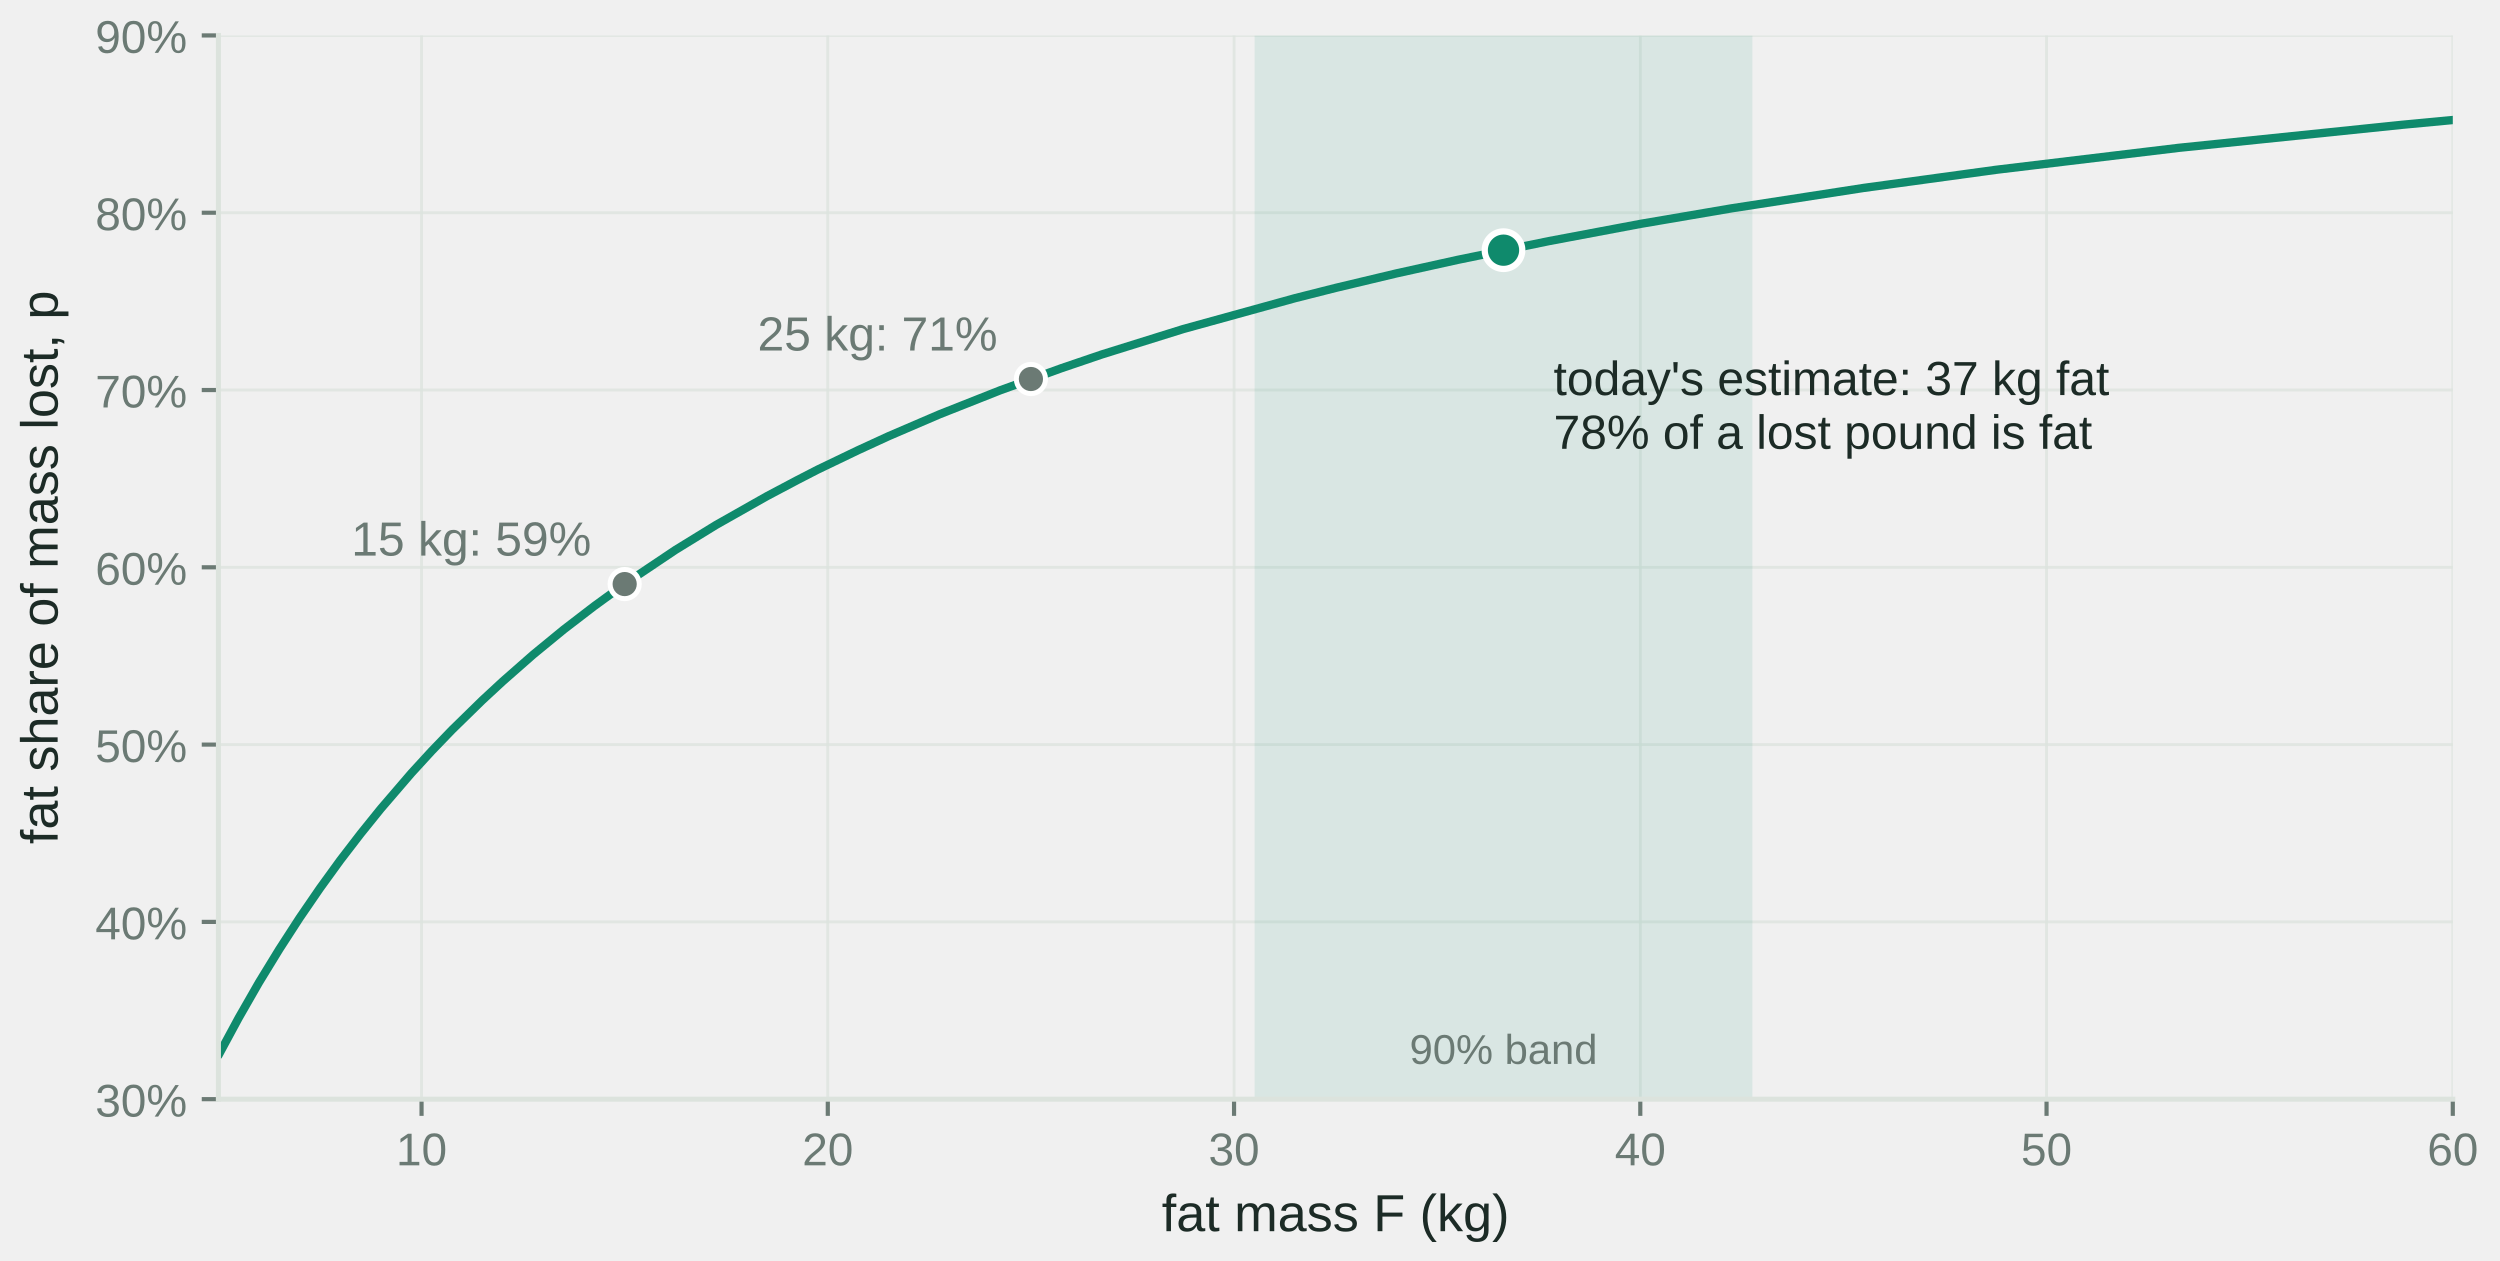
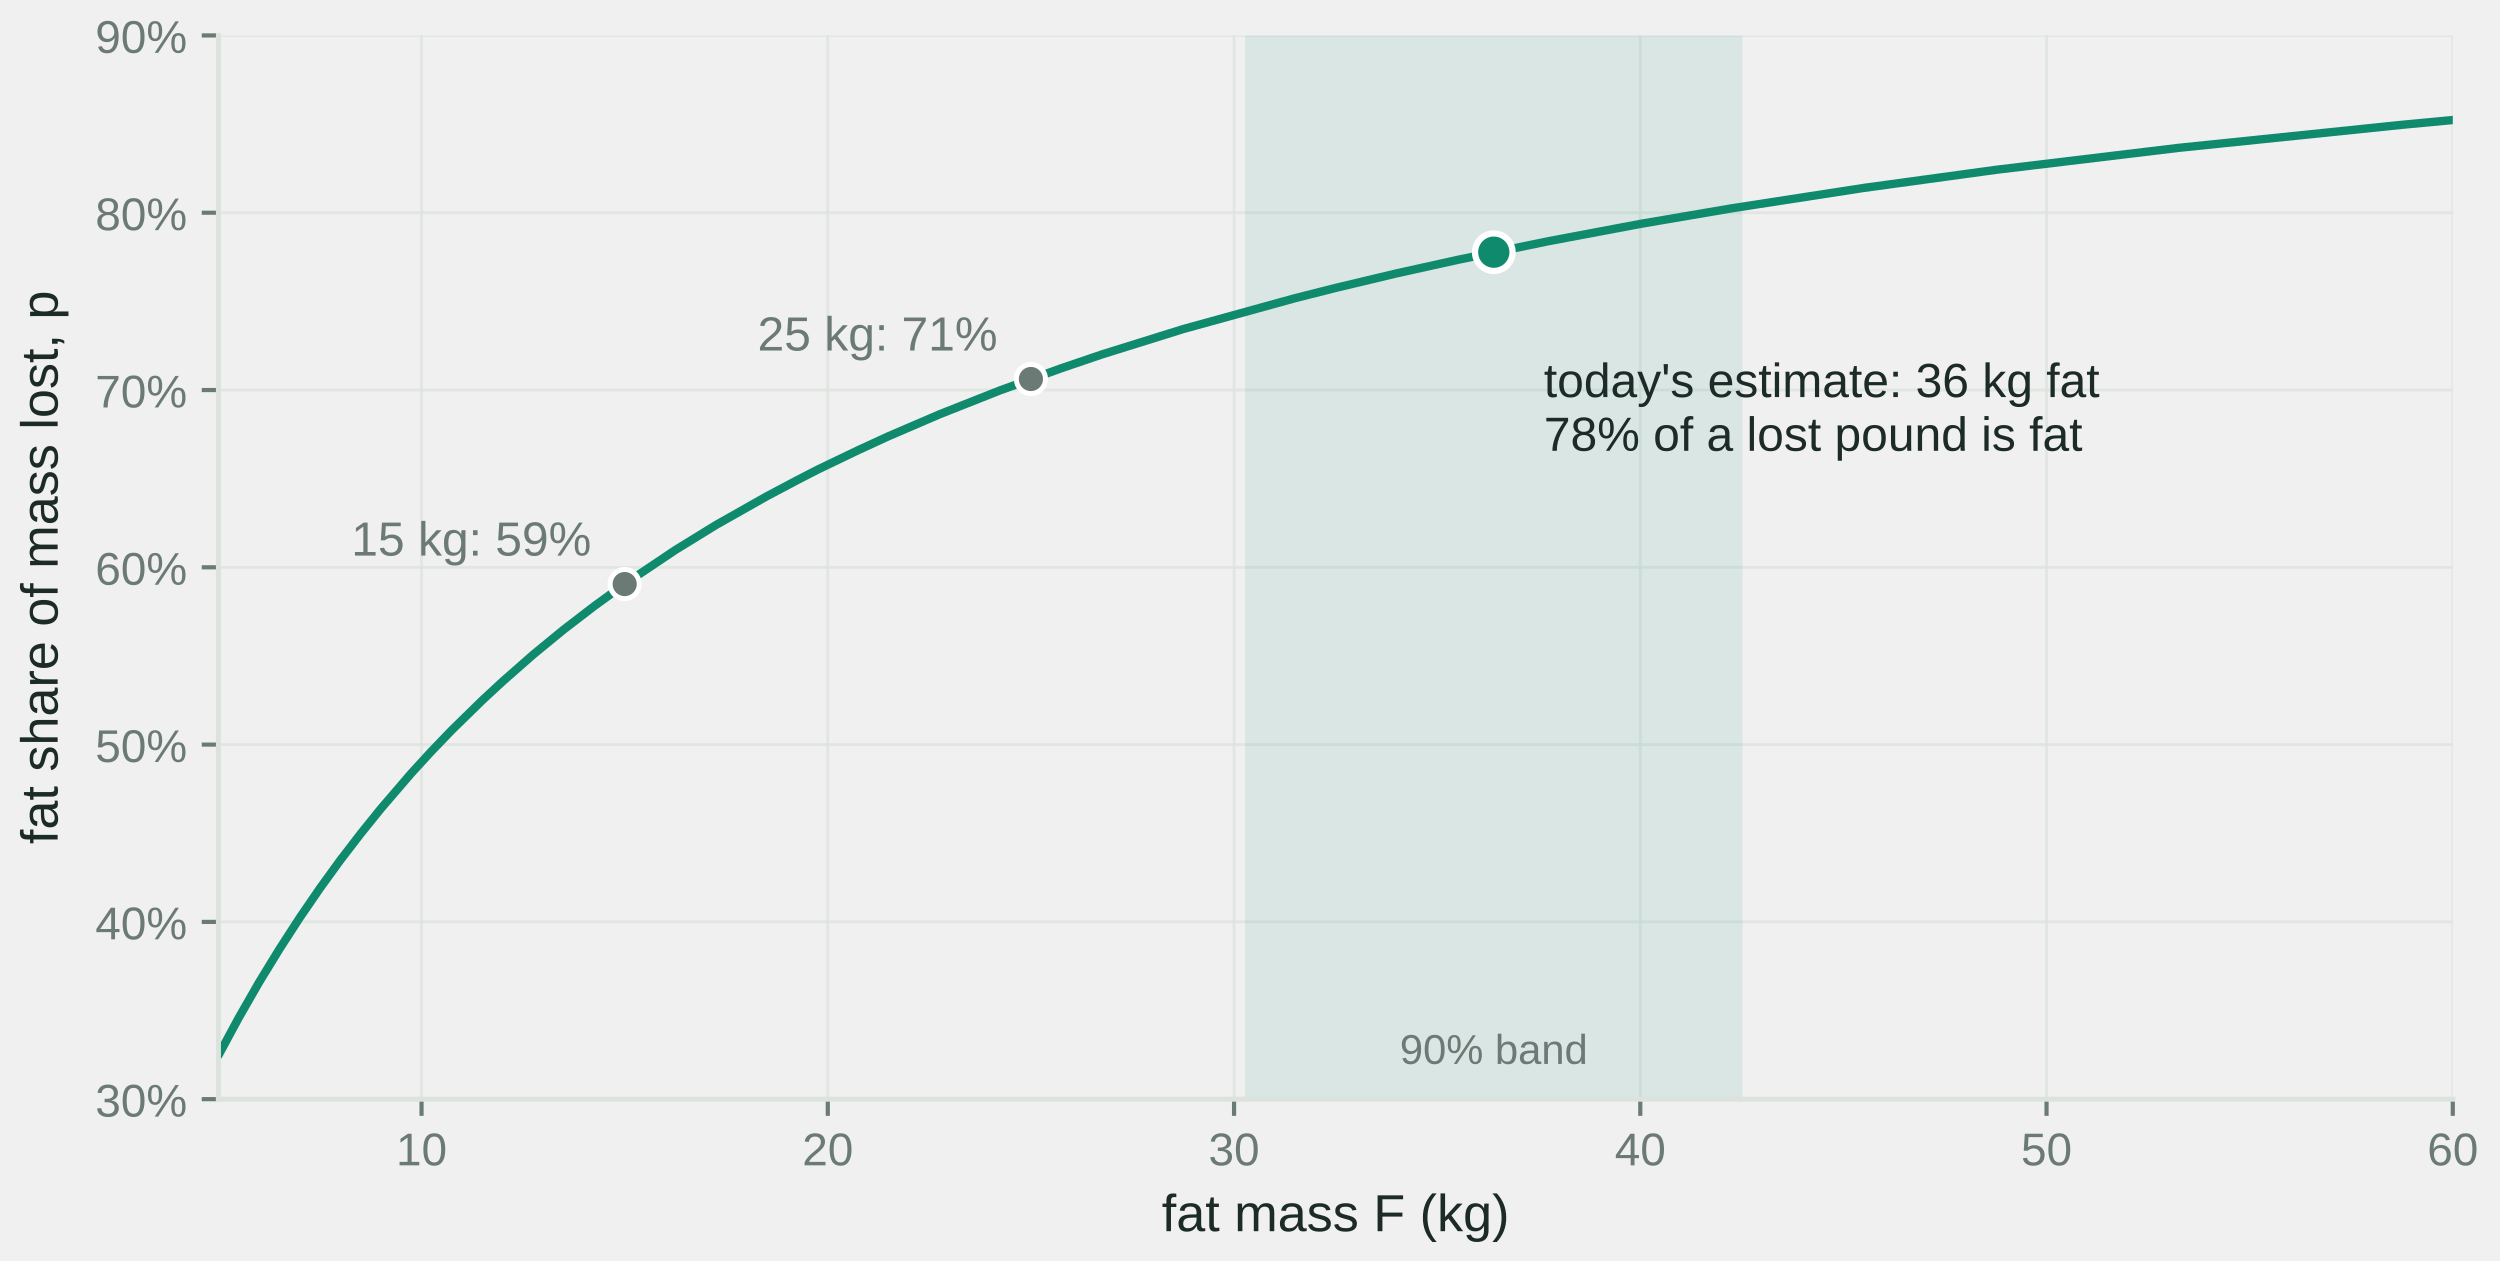
<svg xmlns="http://www.w3.org/2000/svg" xmlns:xlink="http://www.w3.org/1999/xlink" width="599.366pt" height="302.087pt" viewBox="0 0 599.366 302.087" version="1.1">
  <defs>
    <style type="text/css">*{stroke-linejoin: round; stroke-linecap: butt}</style>
  </defs>
  <g id="figure_1">
    <g id="patch_1">
      <path d="M -0 302.087  L 599.366 302.087  L 599.366 0  L -0 0  L -0 302.087  z " style="fill: none" />
    </g>
    <g id="axes_1">
      <g id="patch_2">
        <path d="M 52.367 263.523  L 588.047 263.523  L 588.047 8.499  L 52.367 8.499  L 52.367 263.523  z " style="fill: none" />
      </g>
      <g id="matplotlib.axis_1">
        <g id="xtick_1">
          <g id="line2d_1">
-             <path d="M 101.065 263.523  L 101.065 8.499  " clip-path="url(#pdc00072413)" style="fill: none; stroke: #dce3dd; stroke-opacity: 0.75; stroke-width: 0.7; stroke-linecap: round" />
+             <path d="M 101.065 263.523  L 101.065 8.499  " clip-path="url(#pdf3bccfc39)" style="fill: none; stroke: #dce3dd; stroke-opacity: 0.75; stroke-width: 0.7; stroke-linecap: round" />
          </g>
          <g id="line2d_2">
            <defs>
-               <path id="m65b9121a75" d="M 0 0  L 0 4  " style="stroke: #6b7a74" />
+               <path id="m98b67d495d" d="M 0 0  L 0 4  " style="stroke: #6b7a74" />
            </defs>
            <g>
-               <use xlink:href="#m65b9121a75" x="101.065" y="263.523" style="fill: #6b7a74; stroke: #6b7a74" />
+               <use xlink:href="#m98b67d495d" x="101.065" y="263.523" style="fill: #6b7a74; stroke: #6b7a74" />
            </g>
          </g>
          <g id="text_1">
            <text style="font-size: 11px; font-family: 'Source Sans Pro', 'Source Sans 3', 'Helvetica Neue', 'Arial', 'DejaVu Sans', sans-serif; text-anchor: middle; fill: #6b7a74" x="101.065" y="279.381" transform="rotate(-0 101.0651 279.3814)">10</text>
          </g>
        </g>
        <g id="xtick_2">
          <g id="line2d_3">
-             <path d="M 198.461 263.523  L 198.461 8.499  " clip-path="url(#pdc00072413)" style="fill: none; stroke: #dce3dd; stroke-opacity: 0.75; stroke-width: 0.7; stroke-linecap: round" />
+             <path d="M 198.461 263.523  L 198.461 8.499  " clip-path="url(#pdf3bccfc39)" style="fill: none; stroke: #dce3dd; stroke-opacity: 0.75; stroke-width: 0.7; stroke-linecap: round" />
          </g>
          <g id="line2d_4">
            <g>
-               <use xlink:href="#m65b9121a75" x="198.461" y="263.523" style="fill: #6b7a74; stroke: #6b7a74" />
+               <use xlink:href="#m98b67d495d" x="198.461" y="263.523" style="fill: #6b7a74; stroke: #6b7a74" />
            </g>
          </g>
          <g id="text_2">
            <text style="font-size: 11px; font-family: 'Source Sans Pro', 'Source Sans 3', 'Helvetica Neue', 'Arial', 'DejaVu Sans', sans-serif; text-anchor: middle; fill: #6b7a74" x="198.461" y="279.381" transform="rotate(-0 198.4614 279.3814)">20</text>
          </g>
        </g>
        <g id="xtick_3">
          <g id="line2d_5">
-             <path d="M 295.858 263.523  L 295.858 8.499  " clip-path="url(#pdc00072413)" style="fill: none; stroke: #dce3dd; stroke-opacity: 0.75; stroke-width: 0.7; stroke-linecap: round" />
+             <path d="M 295.858 263.523  L 295.858 8.499  " clip-path="url(#pdf3bccfc39)" style="fill: none; stroke: #dce3dd; stroke-opacity: 0.75; stroke-width: 0.7; stroke-linecap: round" />
          </g>
          <g id="line2d_6">
            <g>
-               <use xlink:href="#m65b9121a75" x="295.858" y="263.523" style="fill: #6b7a74; stroke: #6b7a74" />
+               <use xlink:href="#m98b67d495d" x="295.858" y="263.523" style="fill: #6b7a74; stroke: #6b7a74" />
            </g>
          </g>
          <g id="text_3">
            <text style="font-size: 11px; font-family: 'Source Sans Pro', 'Source Sans 3', 'Helvetica Neue', 'Arial', 'DejaVu Sans', sans-serif; text-anchor: middle; fill: #6b7a74" x="295.858" y="279.381" transform="rotate(-0 295.8578 279.3814)">30</text>
          </g>
        </g>
        <g id="xtick_4">
          <g id="line2d_7">
-             <path d="M 393.254 263.523  L 393.254 8.499  " clip-path="url(#pdc00072413)" style="fill: none; stroke: #dce3dd; stroke-opacity: 0.75; stroke-width: 0.7; stroke-linecap: round" />
+             <path d="M 393.254 263.523  L 393.254 8.499  " clip-path="url(#pdf3bccfc39)" style="fill: none; stroke: #dce3dd; stroke-opacity: 0.75; stroke-width: 0.7; stroke-linecap: round" />
          </g>
          <g id="line2d_8">
            <g>
-               <use xlink:href="#m65b9121a75" x="393.254" y="263.523" style="fill: #6b7a74; stroke: #6b7a74" />
+               <use xlink:href="#m98b67d495d" x="393.254" y="263.523" style="fill: #6b7a74; stroke: #6b7a74" />
            </g>
          </g>
          <g id="text_4">
            <text style="font-size: 11px; font-family: 'Source Sans Pro', 'Source Sans 3', 'Helvetica Neue', 'Arial', 'DejaVu Sans', sans-serif; text-anchor: middle; fill: #6b7a74" x="393.254" y="279.381" transform="rotate(-0 393.2541 279.3814)">40</text>
          </g>
        </g>
        <g id="xtick_5">
          <g id="line2d_9">
-             <path d="M 490.651 263.523  L 490.651 8.499  " clip-path="url(#pdc00072413)" style="fill: none; stroke: #dce3dd; stroke-opacity: 0.75; stroke-width: 0.7; stroke-linecap: round" />
+             <path d="M 490.651 263.523  L 490.651 8.499  " clip-path="url(#pdf3bccfc39)" style="fill: none; stroke: #dce3dd; stroke-opacity: 0.75; stroke-width: 0.7; stroke-linecap: round" />
          </g>
          <g id="line2d_10">
            <g>
-               <use xlink:href="#m65b9121a75" x="490.651" y="263.523" style="fill: #6b7a74; stroke: #6b7a74" />
+               <use xlink:href="#m98b67d495d" x="490.651" y="263.523" style="fill: #6b7a74; stroke: #6b7a74" />
            </g>
          </g>
          <g id="text_5">
            <text style="font-size: 11px; font-family: 'Source Sans Pro', 'Source Sans 3', 'Helvetica Neue', 'Arial', 'DejaVu Sans', sans-serif; text-anchor: middle; fill: #6b7a74" x="490.651" y="279.381" transform="rotate(-0 490.6505 279.3814)">50</text>
          </g>
        </g>
        <g id="xtick_6">
          <g id="line2d_11">
-             <path d="M 588.047 263.523  L 588.047 8.499  " clip-path="url(#pdc00072413)" style="fill: none; stroke: #dce3dd; stroke-opacity: 0.75; stroke-width: 0.7; stroke-linecap: round" />
+             <path d="M 588.047 263.523  L 588.047 8.499  " clip-path="url(#pdf3bccfc39)" style="fill: none; stroke: #dce3dd; stroke-opacity: 0.75; stroke-width: 0.7; stroke-linecap: round" />
          </g>
          <g id="line2d_12">
            <g>
-               <use xlink:href="#m65b9121a75" x="588.047" y="263.523" style="fill: #6b7a74; stroke: #6b7a74" />
+               <use xlink:href="#m98b67d495d" x="588.047" y="263.523" style="fill: #6b7a74; stroke: #6b7a74" />
            </g>
          </g>
          <g id="text_6">
            <text style="font-size: 11px; font-family: 'Source Sans Pro', 'Source Sans 3', 'Helvetica Neue', 'Arial', 'DejaVu Sans', sans-serif; text-anchor: middle; fill: #6b7a74" x="588.047" y="279.381" transform="rotate(-0 588.0469 279.3814)">60</text>
          </g>
        </g>
        <g id="text_7">
          <text style="font-size: 12.5px; font-family: 'Source Sans Pro', 'Source Sans 3', 'Helvetica Neue', 'Arial', 'DejaVu Sans', sans-serif; text-anchor: middle; fill: #1c2b26" x="320.207" y="295.167" transform="rotate(-0 320.2069 295.1671)">fat mass F (kg)</text>
        </g>
      </g>
      <g id="matplotlib.axis_2">
        <g id="ytick_1">
          <g id="line2d_13">
-             <path d="M 52.367 263.523  L 588.047 263.523  " clip-path="url(#pdc00072413)" style="fill: none; stroke: #dce3dd; stroke-opacity: 0.75; stroke-width: 0.7; stroke-linecap: round" />
+             <path d="M 52.367 263.523  L 588.047 263.523  " clip-path="url(#pdf3bccfc39)" style="fill: none; stroke: #dce3dd; stroke-opacity: 0.75; stroke-width: 0.7; stroke-linecap: round" />
          </g>
          <g id="line2d_14">
            <defs>
-               <path id="m8e2e903ef1" d="M 0 0  L -4 0  " style="stroke: #6b7a74" />
+               <path id="m9946e14875" d="M 0 0  L -4 0  " style="stroke: #6b7a74" />
            </defs>
            <g>
-               <use xlink:href="#m8e2e903ef1" x="52.367" y="263.523" style="fill: #6b7a74; stroke: #6b7a74" />
+               <use xlink:href="#m9946e14875" x="52.367" y="263.523" style="fill: #6b7a74; stroke: #6b7a74" />
            </g>
          </g>
          <g id="text_8">
            <text style="font-size: 11px; font-family: 'Source Sans Pro', 'Source Sans 3', 'Helvetica Neue', 'Arial', 'DejaVu Sans', sans-serif; text-anchor: end; fill: #6b7a74" x="44.867" y="267.702" transform="rotate(-0 44.86688 267.7023)">30%</text>
          </g>
        </g>
        <g id="ytick_2">
          <g id="line2d_15">
-             <path d="M 52.367 221.019  L 588.047 221.019  " clip-path="url(#pdc00072413)" style="fill: none; stroke: #dce3dd; stroke-opacity: 0.75; stroke-width: 0.7; stroke-linecap: round" />
+             <path d="M 52.367 221.019  L 588.047 221.019  " clip-path="url(#pdf3bccfc39)" style="fill: none; stroke: #dce3dd; stroke-opacity: 0.75; stroke-width: 0.7; stroke-linecap: round" />
          </g>
          <g id="line2d_16">
            <g>
-               <use xlink:href="#m8e2e903ef1" x="52.367" y="221.019" style="fill: #6b7a74; stroke: #6b7a74" />
+               <use xlink:href="#m9946e14875" x="52.367" y="221.019" style="fill: #6b7a74; stroke: #6b7a74" />
            </g>
          </g>
          <g id="text_9">
            <text style="font-size: 11px; font-family: 'Source Sans Pro', 'Source Sans 3', 'Helvetica Neue', 'Arial', 'DejaVu Sans', sans-serif; text-anchor: end; fill: #6b7a74" x="44.867" y="225.198" transform="rotate(-0 44.86688 225.1983)">40%</text>
          </g>
        </g>
        <g id="ytick_3">
          <g id="line2d_17">
-             <path d="M 52.367 178.515  L 588.047 178.515  " clip-path="url(#pdc00072413)" style="fill: none; stroke: #dce3dd; stroke-opacity: 0.75; stroke-width: 0.7; stroke-linecap: round" />
+             <path d="M 52.367 178.515  L 588.047 178.515  " clip-path="url(#pdf3bccfc39)" style="fill: none; stroke: #dce3dd; stroke-opacity: 0.75; stroke-width: 0.7; stroke-linecap: round" />
          </g>
          <g id="line2d_18">
            <g>
-               <use xlink:href="#m8e2e903ef1" x="52.367" y="178.515" style="fill: #6b7a74; stroke: #6b7a74" />
+               <use xlink:href="#m9946e14875" x="52.367" y="178.515" style="fill: #6b7a74; stroke: #6b7a74" />
            </g>
          </g>
          <g id="text_10">
            <text style="font-size: 11px; font-family: 'Source Sans Pro', 'Source Sans 3', 'Helvetica Neue', 'Arial', 'DejaVu Sans', sans-serif; text-anchor: end; fill: #6b7a74" x="44.867" y="182.694" transform="rotate(-0 44.86688 182.6943)">50%</text>
          </g>
        </g>
        <g id="ytick_4">
          <g id="line2d_19">
-             <path d="M 52.367 136.011  L 588.047 136.011  " clip-path="url(#pdc00072413)" style="fill: none; stroke: #dce3dd; stroke-opacity: 0.75; stroke-width: 0.7; stroke-linecap: round" />
+             <path d="M 52.367 136.011  L 588.047 136.011  " clip-path="url(#pdf3bccfc39)" style="fill: none; stroke: #dce3dd; stroke-opacity: 0.75; stroke-width: 0.7; stroke-linecap: round" />
          </g>
          <g id="line2d_20">
            <g>
-               <use xlink:href="#m8e2e903ef1" x="52.367" y="136.011" style="fill: #6b7a74; stroke: #6b7a74" />
+               <use xlink:href="#m9946e14875" x="52.367" y="136.011" style="fill: #6b7a74; stroke: #6b7a74" />
            </g>
          </g>
          <g id="text_11">
            <text style="font-size: 11px; font-family: 'Source Sans Pro', 'Source Sans 3', 'Helvetica Neue', 'Arial', 'DejaVu Sans', sans-serif; text-anchor: end; fill: #6b7a74" x="44.867" y="140.19" transform="rotate(-0 44.86688 140.1903)">60%</text>
          </g>
        </g>
        <g id="ytick_5">
          <g id="line2d_21">
-             <path d="M 52.367 93.507  L 588.047 93.507  " clip-path="url(#pdc00072413)" style="fill: none; stroke: #dce3dd; stroke-opacity: 0.75; stroke-width: 0.7; stroke-linecap: round" />
+             <path d="M 52.367 93.507  L 588.047 93.507  " clip-path="url(#pdf3bccfc39)" style="fill: none; stroke: #dce3dd; stroke-opacity: 0.75; stroke-width: 0.7; stroke-linecap: round" />
          </g>
          <g id="line2d_22">
            <g>
-               <use xlink:href="#m8e2e903ef1" x="52.367" y="93.507" style="fill: #6b7a74; stroke: #6b7a74" />
+               <use xlink:href="#m9946e14875" x="52.367" y="93.507" style="fill: #6b7a74; stroke: #6b7a74" />
            </g>
          </g>
          <g id="text_12">
            <text style="font-size: 11px; font-family: 'Source Sans Pro', 'Source Sans 3', 'Helvetica Neue', 'Arial', 'DejaVu Sans', sans-serif; text-anchor: end; fill: #6b7a74" x="44.867" y="97.686" transform="rotate(-0 44.86688 97.68628)">70%</text>
          </g>
        </g>
        <g id="ytick_6">
          <g id="line2d_23">
-             <path d="M 52.367 51.003  L 588.047 51.003  " clip-path="url(#pdc00072413)" style="fill: none; stroke: #dce3dd; stroke-opacity: 0.75; stroke-width: 0.7; stroke-linecap: round" />
+             <path d="M 52.367 51.003  L 588.047 51.003  " clip-path="url(#pdf3bccfc39)" style="fill: none; stroke: #dce3dd; stroke-opacity: 0.75; stroke-width: 0.7; stroke-linecap: round" />
          </g>
          <g id="line2d_24">
            <g>
-               <use xlink:href="#m8e2e903ef1" x="52.367" y="51.003" style="fill: #6b7a74; stroke: #6b7a74" />
+               <use xlink:href="#m9946e14875" x="52.367" y="51.003" style="fill: #6b7a74; stroke: #6b7a74" />
            </g>
          </g>
          <g id="text_13">
            <text style="font-size: 11px; font-family: 'Source Sans Pro', 'Source Sans 3', 'Helvetica Neue', 'Arial', 'DejaVu Sans', sans-serif; text-anchor: end; fill: #6b7a74" x="44.867" y="55.182" transform="rotate(-0 44.86688 55.18228)">80%</text>
          </g>
        </g>
        <g id="ytick_7">
          <g id="line2d_25">
-             <path d="M 52.367 8.499  L 588.047 8.499  " clip-path="url(#pdc00072413)" style="fill: none; stroke: #dce3dd; stroke-opacity: 0.75; stroke-width: 0.7; stroke-linecap: round" />
+             <path d="M 52.367 8.499  L 588.047 8.499  " clip-path="url(#pdf3bccfc39)" style="fill: none; stroke: #dce3dd; stroke-opacity: 0.75; stroke-width: 0.7; stroke-linecap: round" />
          </g>
          <g id="line2d_26">
            <g>
-               <use xlink:href="#m8e2e903ef1" x="52.367" y="8.499" style="fill: #6b7a74; stroke: #6b7a74" />
+               <use xlink:href="#m9946e14875" x="52.367" y="8.499" style="fill: #6b7a74; stroke: #6b7a74" />
            </g>
          </g>
          <g id="text_14">
            <text style="font-size: 11px; font-family: 'Source Sans Pro', 'Source Sans 3', 'Helvetica Neue', 'Arial', 'DejaVu Sans', sans-serif; text-anchor: end; fill: #6b7a74" x="44.867" y="12.678" transform="rotate(-0 44.86688 12.67828)">90%</text>
          </g>
        </g>
        <g id="text_15">
          <text style="font-size: 12.5px; font-family: 'Source Sans Pro', 'Source Sans 3', 'Helvetica Neue', 'Arial', 'DejaVu Sans', sans-serif; text-anchor: middle; fill: #1c2b26" x="13.818" y="136.011" transform="rotate(-90 13.81805 136.0111)">fat share of mass lost, p</text>
        </g>
      </g>
      <g id="patch_3">
-         <path d="M 300.78 263.523  L 420.142 263.523  L 420.142 8.499  L 300.78 8.499  z " clip-path="url(#pdc00072413)" style="fill: #0f8a6c; opacity: 0.1" />
+         <path d="M 298.5 263.523  L 417.766 263.523  L 417.766 8.499  L 298.5 8.499  z " clip-path="url(#pdf3bccfc39)" style="fill: #0f8a6c; opacity: 0.1" />
      </g>
      <g id="line2d_27">
-         <path d="M 52.367 253.025  L 57.237 244.014  L 62.107 235.513  L 66.976 227.565  L 71.846 220.042  L 76.716 212.943  L 81.586 206.228  L 86.456 199.895  L 91.325 193.859  L 98.63 185.358  L 103.5 180.045  L 108.37 174.987  L 115.675 167.847  L 120.544 163.341  L 127.849 156.923  L 135.154 150.93  L 142.459 145.32  L 149.763 140.007  L 161.938 131.846  L 171.677 125.853  L 183.852 118.967  L 191.157 115.099  L 196.027 112.591  L 205.766 107.916  L 213.071 104.558  L 225.245 99.33  L 239.855 93.55  L 254.464 88.279  L 264.204 84.964  L 283.683 78.886  L 310.467 71.49  L 320.207 69.025  L 334.816 65.54  L 349.426 62.309  L 371.34 57.804  L 393.254 53.681  L 415.168 49.941  L 446.822 45.053  L 478.476 40.717  L 522.304 35.447  L 575.872 29.921  L 588.047 28.774  L 588.047 28.774  " clip-path="url(#pdc00072413)" style="fill: none; stroke: #0f8a6c; stroke-width: 2; stroke-linecap: round" />
+         <path d="M 52.367 253.025  L 57.237 244.014  L 62.107 235.513  L 66.976 227.565  L 71.846 220.042  L 76.716 212.943  L 81.586 206.228  L 86.456 199.895  L 91.325 193.859  L 98.63 185.358  L 103.5 180.045  L 108.37 174.987  L 115.675 167.847  L 120.544 163.341  L 127.849 156.923  L 135.154 150.93  L 142.459 145.32  L 149.763 140.007  L 161.938 131.846  L 171.677 125.853  L 183.852 118.967  L 191.157 115.099  L 196.027 112.591  L 205.766 107.916  L 213.071 104.558  L 225.245 99.33  L 239.855 93.55  L 254.464 88.279  L 264.204 84.964  L 283.683 78.886  L 310.467 71.49  L 320.207 69.025  L 334.816 65.54  L 349.426 62.309  L 371.34 57.804  L 393.254 53.681  L 415.168 49.941  L 446.822 45.053  L 478.476 40.717  L 522.304 35.447  L 575.872 29.921  L 588.047 28.774  L 588.047 28.774  " clip-path="url(#pdf3bccfc39)" style="fill: none; stroke: #0f8a6c; stroke-width: 2; stroke-linecap: round" />
      </g>
      <g id="patch_4">
        <path d="M 52.367 263.523  L 52.367 8.499  " style="fill: none; stroke: #dce3dd; stroke-width: 1.2; stroke-linejoin: miter; stroke-linecap: square" />
      </g>
      <g id="patch_5">
        <path d="M 52.367 263.523  L 588.047 263.523  " style="fill: none; stroke: #dce3dd; stroke-width: 1.2; stroke-linejoin: miter; stroke-linecap: square" />
      </g>
      <g id="text_16">
-         <text style="font-size: 11.5px; font-family: 'Source Sans Pro', 'Source Sans 3', 'Helvetica Neue', 'Arial', 'DejaVu Sans', sans-serif; fill: #1c2b26" transform="translate(372.4608 94.71876)">today's estimate: 37 kg fat</text>
-         <text style="font-size: 11.5px; font-family: 'Source Sans Pro', 'Source Sans 3', 'Helvetica Neue', 'Arial', 'DejaVu Sans', sans-serif; fill: #1c2b26" transform="translate(372.4608 107.5962)">78% of a lost pound is fat</text>
+         <text style="font-size: 11.5px; font-family: 'Source Sans Pro', 'Source Sans 3', 'Helvetica Neue', 'Arial', 'DejaVu Sans', sans-serif; fill: #1c2b26" transform="translate(370.133 95.19879)">today's estimate: 36 kg fat</text>
+         <text style="font-size: 11.5px; font-family: 'Source Sans Pro', 'Source Sans 3', 'Helvetica Neue', 'Arial', 'DejaVu Sans', sans-serif; fill: #1c2b26" transform="translate(370.133 108.0763)">78% of a lost pound is fat</text>
      </g>
      <g id="text_17">
        <text style="font-size: 11.5px; font-family: 'Source Sans Pro', 'Source Sans 3', 'Helvetica Neue', 'Arial', 'DejaVu Sans', sans-serif; text-anchor: end; fill: #6b7a74" x="141.763" y="133.201" transform="rotate(-0 141.7632 133.2005)">15 kg: 59%</text>
      </g>
      <g id="text_18">
        <text style="font-size: 11.5px; font-family: 'Source Sans Pro', 'Source Sans 3', 'Helvetica Neue', 'Arial', 'DejaVu Sans', sans-serif; text-anchor: end; fill: #6b7a74" x="239.16" y="84.039" transform="rotate(-0 239.1596 84.03893)">25 kg: 71%</text>
      </g>
      <g id="text_19">
-         <text style="font-size: 10px; font-family: 'Source Sans Pro', 'Source Sans 3', 'Helvetica Neue', 'Arial', 'DejaVu Sans', sans-serif; text-anchor: middle; fill: #6b7a74" x="360.461" y="255.068" transform="rotate(-0 360.4608 255.0679)">90% band</text>
+         <text style="font-size: 10px; font-family: 'Source Sans Pro', 'Source Sans 3', 'Helvetica Neue', 'Arial', 'DejaVu Sans', sans-serif; text-anchor: middle; fill: #6b7a74" x="358.133" y="255.068" transform="rotate(-0 358.133 255.0679)">90% band</text>
      </g>
      <g id="line2d_28">
        <defs>
-           <path id="m386d425e84" d="M 0 4.5  C 1.193 4.5 2.338 4.026 3.182 3.182  C 4.026 2.338 4.5 1.193 4.5 0  C 4.5 -1.193 4.026 -2.338 3.182 -3.182  C 2.338 -4.026 1.193 -4.5 0 -4.5  C -1.193 -4.5 -2.338 -4.026 -3.182 -3.182  C -4.026 -2.338 -4.5 -1.193 -4.5 0  C -4.5 1.193 -4.026 2.338 -3.182 3.182  C -2.338 4.026 -1.193 4.5 0 4.5  z " style="stroke: #ffffff; stroke-width: 1.5" />
+           <path id="m2f70cebb3b" d="M 0 4.5  C 1.193 4.5 2.338 4.026 3.182 3.182  C 4.026 2.338 4.5 1.193 4.5 0  C 4.5 -1.193 4.026 -2.338 3.182 -3.182  C 2.338 -4.026 1.193 -4.5 0 -4.5  C -1.193 -4.5 -2.338 -4.026 -3.182 -3.182  C -4.026 -2.338 -4.5 -1.193 -4.5 0  C -4.5 1.193 -4.026 2.338 -3.182 3.182  C -2.338 4.026 -1.193 4.5 0 4.5  z " style="stroke: #ffffff; stroke-width: 1.5" />
        </defs>
-         <g clip-path="url(#pdc00072413)">
-           <use xlink:href="#m386d425e84" x="360.461" y="59.981" style="fill: #0f8a6c; stroke: #ffffff; stroke-width: 1.5" />
+         <g clip-path="url(#pdf3bccfc39)">
+           <use xlink:href="#m2f70cebb3b" x="358.133" y="60.461" style="fill: #0f8a6c; stroke: #ffffff; stroke-width: 1.5" />
        </g>
      </g>
      <g id="line2d_29">
        <defs>
-           <path id="m187395e149" d="M 0 3.5  C 0.928 3.5 1.819 3.131 2.475 2.475  C 3.131 1.819 3.5 0.928 3.5 0  C 3.5 -0.928 3.131 -1.819 2.475 -2.475  C 1.819 -3.131 0.928 -3.5 0 -3.5  C -0.928 -3.5 -1.819 -3.131 -2.475 -2.475  C -3.131 -1.819 -3.5 -0.928 -3.5 0  C -3.5 0.928 -3.131 1.819 -2.475 2.475  C -1.819 3.131 -0.928 3.5 0 3.5  z " style="stroke: #ffffff; stroke-width: 1.2" />
+           <path id="m50c190e96a" d="M 0 3.5  C 0.928 3.5 1.819 3.131 2.475 2.475  C 3.131 1.819 3.5 0.928 3.5 0  C 3.5 -0.928 3.131 -1.819 2.475 -2.475  C 1.819 -3.131 0.928 -3.5 0 -3.5  C -0.928 -3.5 -1.819 -3.131 -2.475 -2.475  C -3.131 -1.819 -3.5 -0.928 -3.5 0  C -3.5 0.928 -3.131 1.819 -2.475 2.475  C -1.819 3.131 -0.928 3.5 0 3.5  z " style="stroke: #ffffff; stroke-width: 1.2" />
        </defs>
-         <g clip-path="url(#pdc00072413)">
-           <use xlink:href="#m187395e149" x="149.763" y="140.027" style="fill: #6b7a74; stroke: #ffffff; stroke-width: 1.2" />
+         <g clip-path="url(#pdf3bccfc39)">
+           <use xlink:href="#m50c190e96a" x="149.763" y="140.027" style="fill: #6b7a74; stroke: #ffffff; stroke-width: 1.2" />
        </g>
      </g>
      <g id="line2d_30">
-         <g clip-path="url(#pdc00072413)">
-           <use xlink:href="#m187395e149" x="247.16" y="90.866" style="fill: #6b7a74; stroke: #ffffff; stroke-width: 1.2" />
+         <g clip-path="url(#pdf3bccfc39)">
+           <use xlink:href="#m50c190e96a" x="247.16" y="90.866" style="fill: #6b7a74; stroke: #ffffff; stroke-width: 1.2" />
        </g>
      </g>
    </g>
  </g>
  <defs>
-     <clipPath id="pdc00072413">
+     <clipPath id="pdf3bccfc39">
      <rect x="52.367" y="8.499" width="535.68" height="255.024" />
    </clipPath>
  </defs>
</svg>
